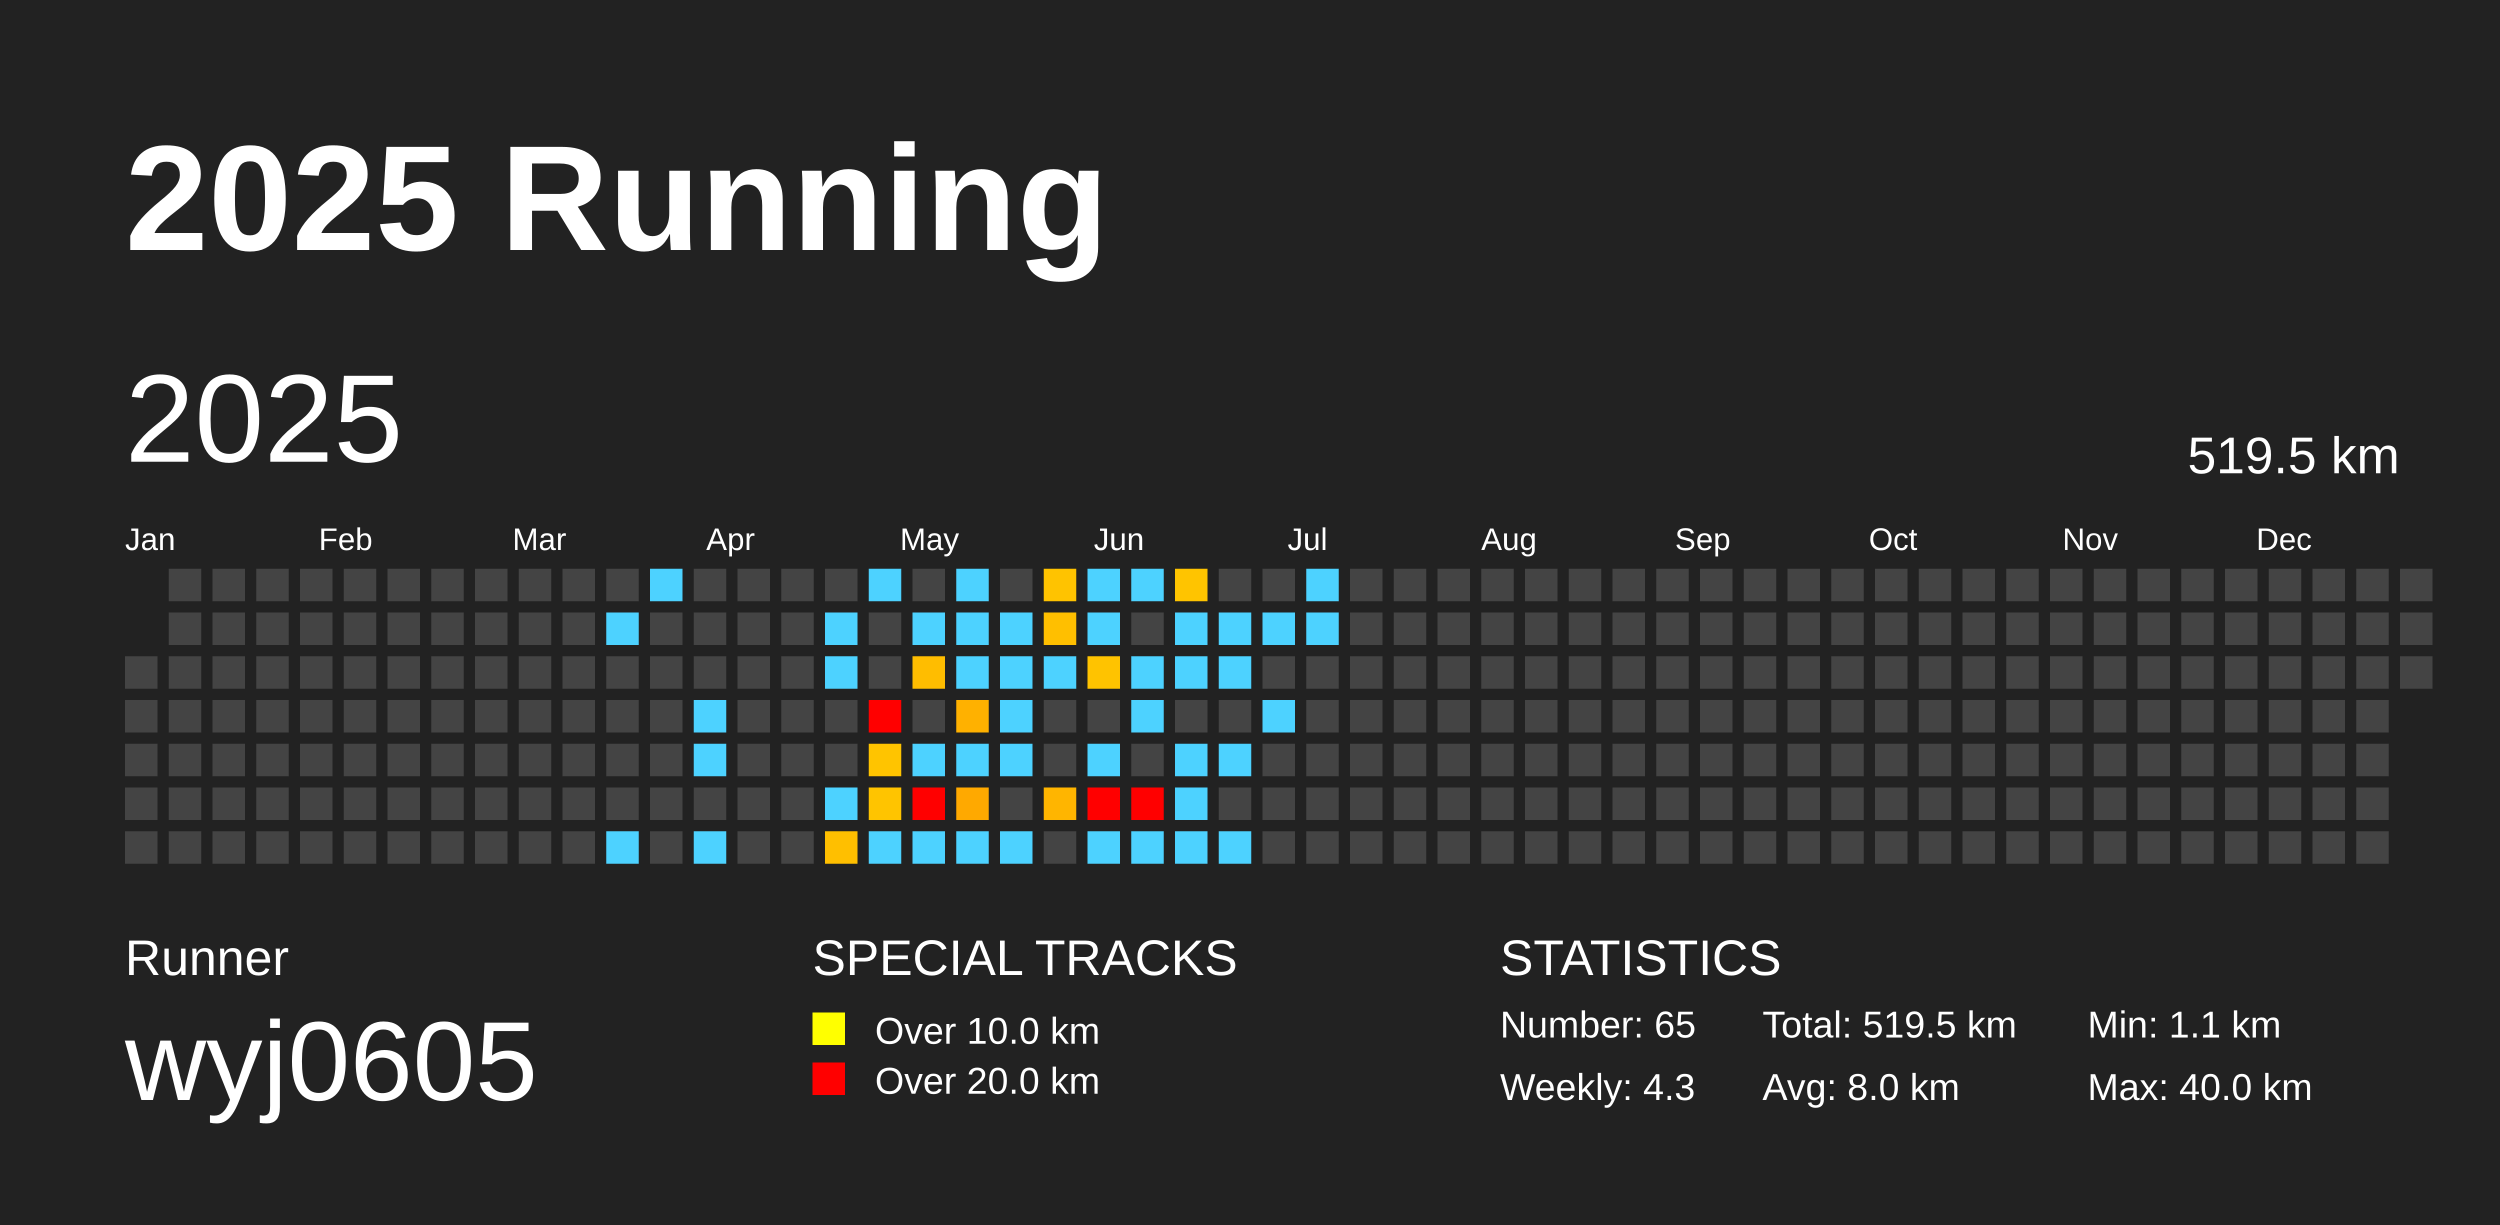
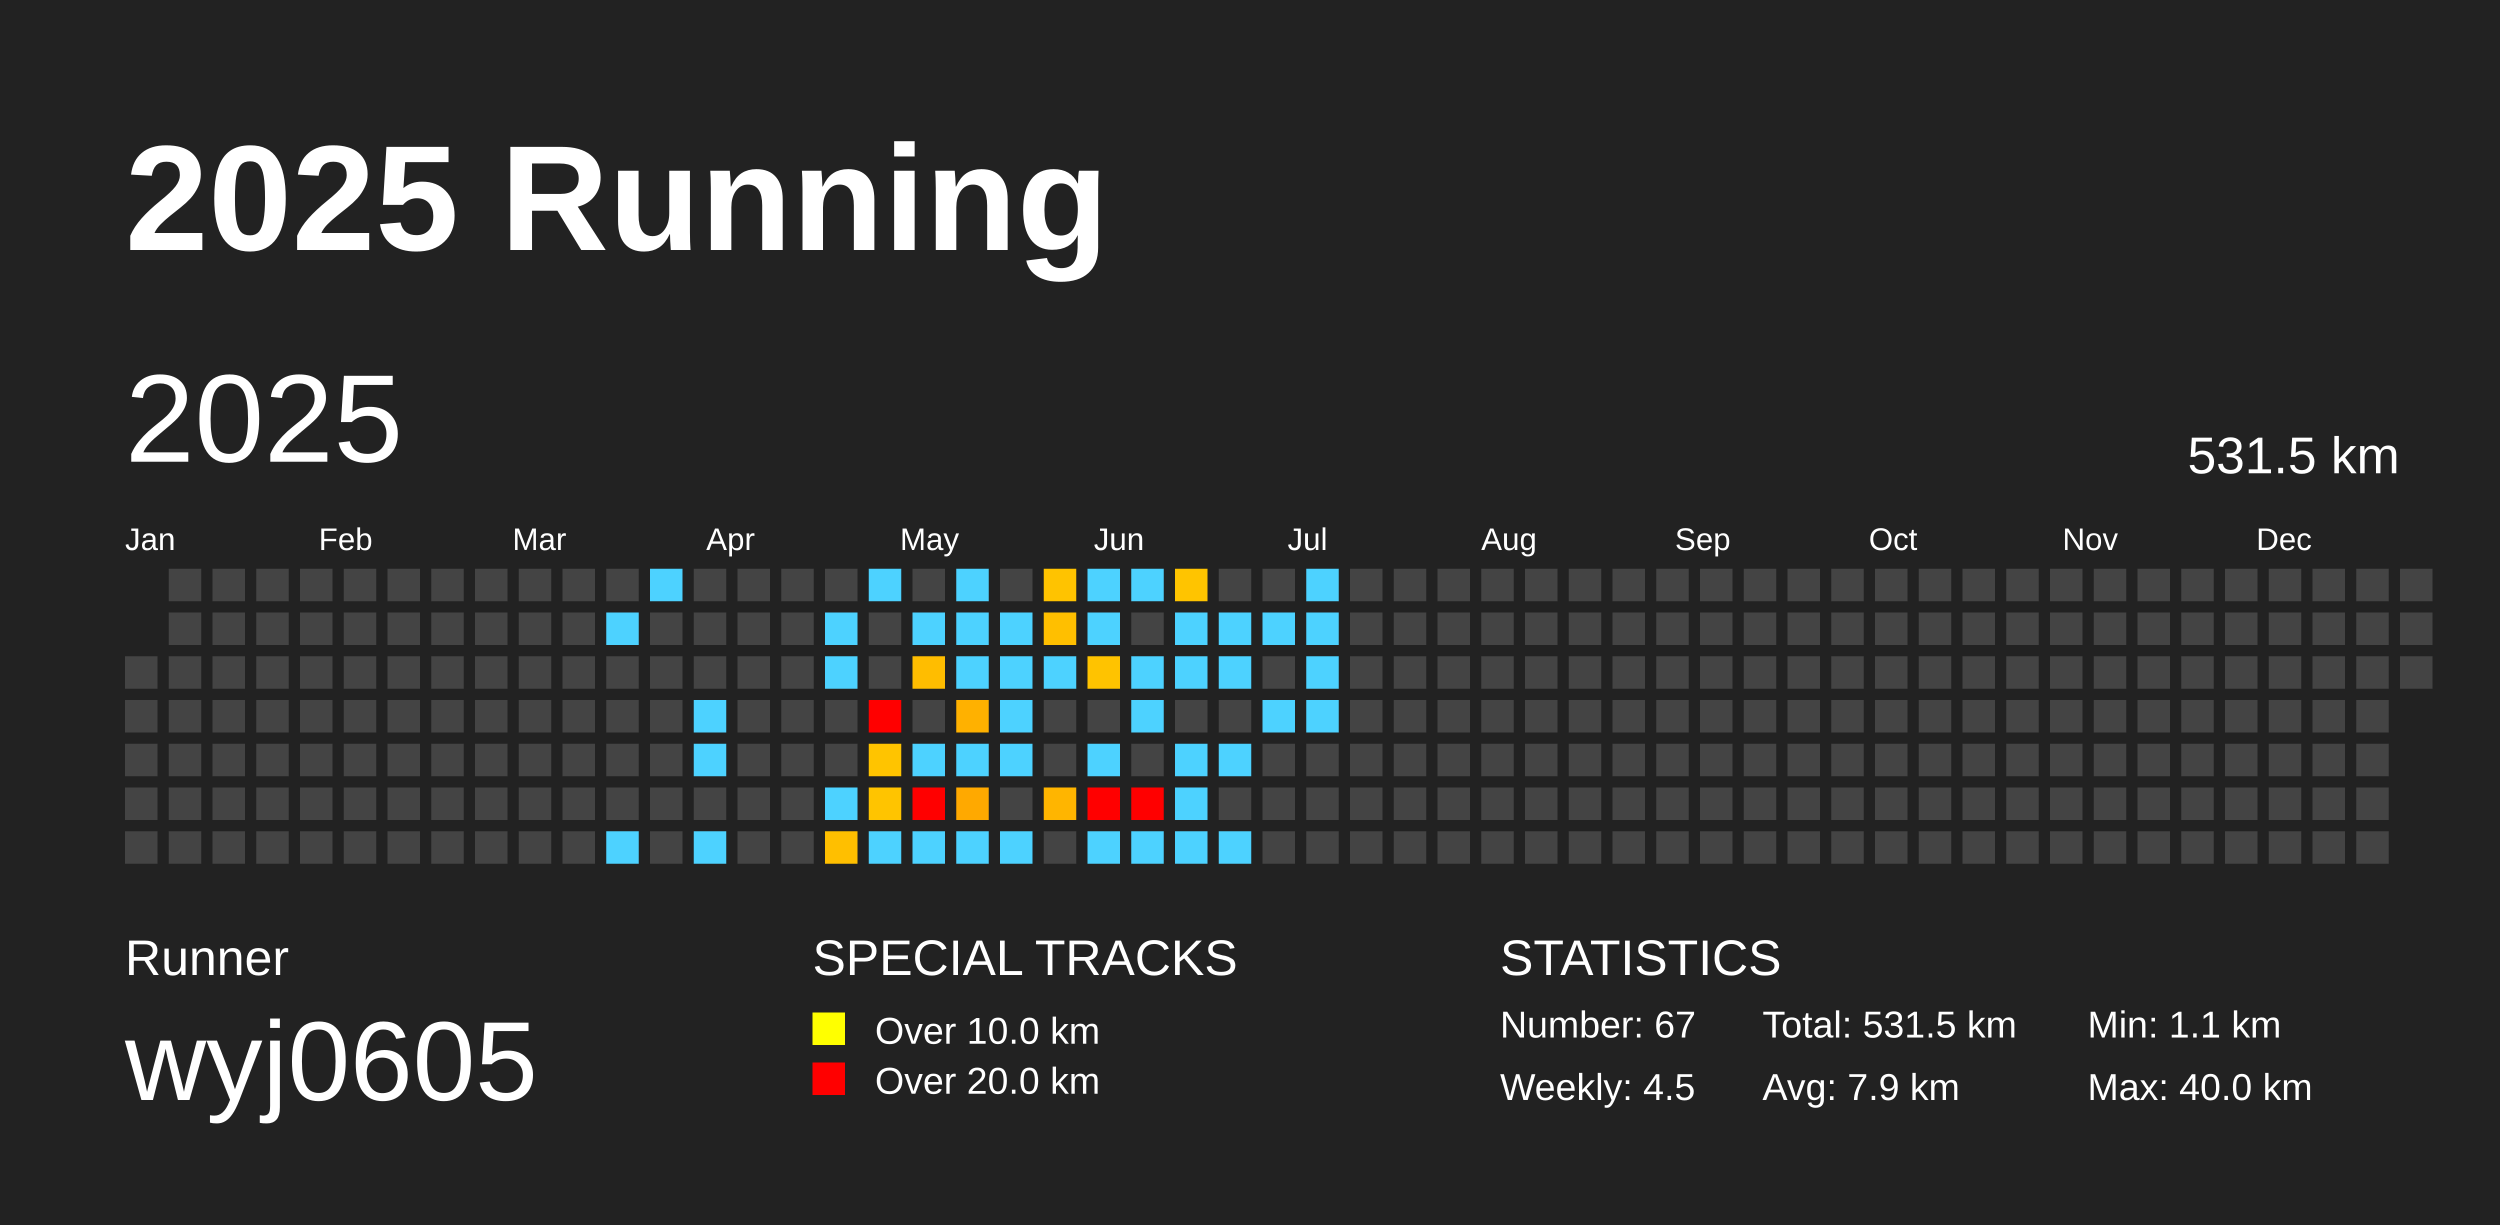
<svg xmlns="http://www.w3.org/2000/svg" baseProfile="full" height="98mm" version="1.1" viewBox="0,0,200,98" width="200mm">
  <defs />
  <rect fill="#222222" height="98" width="200" x="0" y="0" />
  <text fill="#FFFFFF" style="font-size:12px; font-family:Arial; font-weight:bold;" x="10" y="20">2025 Running</text>
  <text fill="#FFFFFF" style="font-size:4px; font-family:Arial" x="10" y="78">Runner</text>
  <text fill="#FFFFFF" style="font-size:9px; font-family:Arial" x="10" y="88">wyj0605</text>
  <text fill="#FFFFFF" style="font-size:4px; font-family:Arial" x="65" y="78">SPECIAL TRACKS</text>
  <rect fill="yellow" height="2.6" width="2.6" x="65" y="81" />
  <text fill="#FFFFFF" style="font-size:3px; font-family:Arial" x="70" y="83.5">Over 10.0 km</text>
  <rect fill="red" height="2.6" width="2.6" x="65" y="85" />
  <text fill="#FFFFFF" style="font-size:3px; font-family:Arial" x="70" y="87.5">Over 20.0 km</text>
  <text fill="#FFFFFF" style="font-size:4px; font-family:Arial" x="120" y="78">STATISTICS</text>
-   <text fill="#FFFFFF" style="font-size:3px; font-family:Arial" x="120" y="83">Number: 65</text>
-   <text fill="#FFFFFF" style="font-size:3px; font-family:Arial" x="120" y="88">Weekly: 4.3</text>
-   <text fill="#FFFFFF" style="font-size:3px; font-family:Arial" x="141" y="83">Total: 519.5 km</text>
-   <text fill="#FFFFFF" style="font-size:3px; font-family:Arial" x="141" y="88">Avg: 8.0 km</text>
+   <text fill="#FFFFFF" style="font-size:3px; font-family:Arial" x="120" y="83">Number: 67</text>
+   <text fill="#FFFFFF" style="font-size:3px; font-family:Arial" x="120" y="88">Weekly: 4.5</text>
+   <text fill="#FFFFFF" style="font-size:3px; font-family:Arial" x="141" y="83">Total: 531.5 km</text>
+   <text fill="#FFFFFF" style="font-size:3px; font-family:Arial" x="141" y="88">Avg: 7.9 km</text>
  <text fill="#FFFFFF" style="font-size:3px; font-family:Arial" x="167" y="83">Min: 1.1 km</text>
  <text fill="#FFFFFF" style="font-size:3px; font-family:Arial" x="167" y="88">Max: 40.0 km</text>
  <text dominant-baseline="hanging" fill="#FFFFFF" style="font-size:10.0px; font-family:Arial;" x="10" y="30">2025</text>
-   <text dominant-baseline="hanging" fill="#FFFFFF" style="font-size:4.125px; font-family:Arial;" x="175" y="35">519.5 km</text>
+   <text dominant-baseline="hanging" fill="#FFFFFF" style="font-size:4.125px; font-family:Arial;" x="175" y="35">531.5 km</text>
  <text fill="#FFFFFF" style="font-size:2.5px; font-family:Arial" x="10.0" y="44">Jan</text>
  <text fill="#FFFFFF" style="font-size:2.5px; font-family:Arial" x="25.5" y="44">Feb</text>
  <text fill="#FFFFFF" style="font-size:2.5px; font-family:Arial" x="41.0" y="44">Mar</text>
  <text fill="#FFFFFF" style="font-size:2.5px; font-family:Arial" x="56.5" y="44">Apr</text>
  <text fill="#FFFFFF" style="font-size:2.5px; font-family:Arial" x="72.0" y="44">May</text>
  <text fill="#FFFFFF" style="font-size:2.5px; font-family:Arial" x="87.5" y="44">Jun</text>
  <text fill="#FFFFFF" style="font-size:2.5px; font-family:Arial" x="103.0" y="44">Jul</text>
  <text fill="#FFFFFF" style="font-size:2.5px; font-family:Arial" x="118.5" y="44">Aug</text>
  <text fill="#FFFFFF" style="font-size:2.5px; font-family:Arial" x="134.0" y="44">Sep</text>
  <text fill="#FFFFFF" style="font-size:2.5px; font-family:Arial" x="149.5" y="44">Oct</text>
  <text fill="#FFFFFF" style="font-size:2.5px; font-family:Arial" x="165.0" y="44">Nov</text>
  <text fill="#FFFFFF" style="font-size:2.5px; font-family:Arial" x="180.5" y="44">Dec</text>
  <rect fill="#444444" height="2.6" width="2.6" x="10.0" y="52.5" />
  <rect fill="#444444" height="2.6" width="2.6" x="10.0" y="56.0" />
  <rect fill="#444444" height="2.6" width="2.6" x="10.0" y="59.5" />
  <rect fill="#444444" height="2.6" width="2.6" x="10.0" y="63.0" />
  <rect fill="#444444" height="2.6" width="2.6" x="10.0" y="66.5" />
  <rect fill="#444444" height="2.6" width="2.6" x="13.5" y="45.5" />
  <rect fill="#444444" height="2.6" width="2.6" x="13.5" y="49.0" />
  <rect fill="#444444" height="2.6" width="2.6" x="13.5" y="52.5" />
  <rect fill="#444444" height="2.6" width="2.6" x="13.5" y="56.0" />
  <rect fill="#444444" height="2.6" width="2.6" x="13.5" y="59.5" />
  <rect fill="#444444" height="2.6" width="2.6" x="13.5" y="63.0" />
  <rect fill="#444444" height="2.6" width="2.6" x="13.5" y="66.5" />
  <rect fill="#444444" height="2.6" width="2.6" x="17.0" y="45.5" />
  <rect fill="#444444" height="2.6" width="2.6" x="17.0" y="49.0" />
  <rect fill="#444444" height="2.6" width="2.6" x="17.0" y="52.5" />
  <rect fill="#444444" height="2.6" width="2.6" x="17.0" y="56.0" />
  <rect fill="#444444" height="2.6" width="2.6" x="17.0" y="59.5" />
  <rect fill="#444444" height="2.6" width="2.6" x="17.0" y="63.0" />
  <rect fill="#444444" height="2.6" width="2.6" x="17.0" y="66.5" />
  <rect fill="#444444" height="2.6" width="2.6" x="20.5" y="45.5" />
  <rect fill="#444444" height="2.6" width="2.6" x="20.5" y="49.0" />
  <rect fill="#444444" height="2.6" width="2.6" x="20.5" y="52.5" />
  <rect fill="#444444" height="2.6" width="2.6" x="20.5" y="56.0" />
  <rect fill="#444444" height="2.6" width="2.6" x="20.5" y="59.5" />
  <rect fill="#444444" height="2.6" width="2.6" x="20.5" y="63.0" />
  <rect fill="#444444" height="2.6" width="2.6" x="20.5" y="66.5" />
  <rect fill="#444444" height="2.6" width="2.6" x="24.0" y="45.5" />
  <rect fill="#444444" height="2.6" width="2.6" x="24.0" y="49.0" />
  <rect fill="#444444" height="2.6" width="2.6" x="24.0" y="52.5" />
  <rect fill="#444444" height="2.6" width="2.6" x="24.0" y="56.0" />
  <rect fill="#444444" height="2.6" width="2.6" x="24.0" y="59.5" />
  <rect fill="#444444" height="2.6" width="2.6" x="24.0" y="63.0" />
  <rect fill="#444444" height="2.6" width="2.6" x="24.0" y="66.5" />
  <rect fill="#444444" height="2.6" width="2.6" x="27.5" y="45.5" />
  <rect fill="#444444" height="2.6" width="2.6" x="27.5" y="49.0" />
  <rect fill="#444444" height="2.6" width="2.6" x="27.5" y="52.5" />
  <rect fill="#444444" height="2.6" width="2.6" x="27.5" y="56.0" />
  <rect fill="#444444" height="2.6" width="2.6" x="27.5" y="59.5" />
  <rect fill="#444444" height="2.6" width="2.6" x="27.5" y="63.0" />
  <rect fill="#444444" height="2.6" width="2.6" x="27.5" y="66.5" />
  <rect fill="#444444" height="2.6" width="2.6" x="31.0" y="45.5" />
  <rect fill="#444444" height="2.6" width="2.6" x="31.0" y="49.0" />
  <rect fill="#444444" height="2.6" width="2.6" x="31.0" y="52.5" />
  <rect fill="#444444" height="2.6" width="2.6" x="31.0" y="56.0" />
  <rect fill="#444444" height="2.6" width="2.6" x="31.0" y="59.5" />
  <rect fill="#444444" height="2.6" width="2.6" x="31.0" y="63.0" />
  <rect fill="#444444" height="2.6" width="2.6" x="31.0" y="66.5" />
  <rect fill="#444444" height="2.6" width="2.6" x="34.5" y="45.5" />
  <rect fill="#444444" height="2.6" width="2.6" x="34.5" y="49.0" />
  <rect fill="#444444" height="2.6" width="2.6" x="34.5" y="52.5" />
  <rect fill="#444444" height="2.6" width="2.6" x="34.5" y="56.0" />
  <rect fill="#444444" height="2.6" width="2.6" x="34.5" y="59.5" />
  <rect fill="#444444" height="2.6" width="2.6" x="34.5" y="63.0" />
  <rect fill="#444444" height="2.6" width="2.6" x="34.5" y="66.5" />
  <rect fill="#444444" height="2.6" width="2.6" x="38.0" y="45.5" />
  <rect fill="#444444" height="2.6" width="2.6" x="38.0" y="49.0" />
  <rect fill="#444444" height="2.6" width="2.6" x="38.0" y="52.5" />
  <rect fill="#444444" height="2.6" width="2.6" x="38.0" y="56.0" />
  <rect fill="#444444" height="2.6" width="2.6" x="38.0" y="59.5" />
  <rect fill="#444444" height="2.6" width="2.6" x="38.0" y="63.0" />
  <rect fill="#444444" height="2.6" width="2.6" x="38.0" y="66.5" />
  <rect fill="#444444" height="2.6" width="2.6" x="41.5" y="45.5" />
  <rect fill="#444444" height="2.6" width="2.6" x="41.5" y="49.0" />
  <rect fill="#444444" height="2.6" width="2.6" x="41.5" y="52.5" />
  <rect fill="#444444" height="2.6" width="2.6" x="41.5" y="56.0" />
  <rect fill="#444444" height="2.6" width="2.6" x="41.5" y="59.5" />
  <rect fill="#444444" height="2.6" width="2.6" x="41.5" y="63.0" />
  <rect fill="#444444" height="2.6" width="2.6" x="41.5" y="66.5" />
  <rect fill="#444444" height="2.6" width="2.6" x="45.0" y="45.5" />
  <rect fill="#444444" height="2.6" width="2.6" x="45.0" y="49.0" />
  <rect fill="#444444" height="2.6" width="2.6" x="45.0" y="52.5" />
  <rect fill="#444444" height="2.6" width="2.6" x="45.0" y="56.0" />
  <rect fill="#444444" height="2.6" width="2.6" x="45.0" y="59.5" />
  <rect fill="#444444" height="2.6" width="2.6" x="45.0" y="63.0" />
  <rect fill="#444444" height="2.6" width="2.6" x="45.0" y="66.5" />
  <rect fill="#444444" height="2.6" width="2.6" x="48.5" y="45.5" />
  <rect fill="#4dd2ff" height="2.6" width="2.6" x="48.5" y="49.0" />
  <rect fill="#444444" height="2.6" width="2.6" x="48.5" y="52.5" />
  <rect fill="#444444" height="2.6" width="2.6" x="48.5" y="56.0" />
  <rect fill="#444444" height="2.6" width="2.6" x="48.5" y="59.5" />
  <rect fill="#444444" height="2.6" width="2.6" x="48.5" y="63.0" />
  <rect fill="#4dd2ff" height="2.6" width="2.6" x="48.5" y="66.5" />
  <rect fill="#4dd2ff" height="2.6" width="2.6" x="52.0" y="45.5" />
  <rect fill="#444444" height="2.6" width="2.6" x="52.0" y="49.0" />
  <rect fill="#444444" height="2.6" width="2.6" x="52.0" y="52.5" />
  <rect fill="#444444" height="2.6" width="2.6" x="52.0" y="56.0" />
  <rect fill="#444444" height="2.6" width="2.6" x="52.0" y="59.5" />
  <rect fill="#444444" height="2.6" width="2.6" x="52.0" y="63.0" />
  <rect fill="#444444" height="2.6" width="2.6" x="52.0" y="66.5" />
  <rect fill="#444444" height="2.6" width="2.6" x="55.5" y="45.5" />
  <rect fill="#444444" height="2.6" width="2.6" x="55.5" y="49.0" />
  <rect fill="#444444" height="2.6" width="2.6" x="55.5" y="52.5" />
  <rect fill="#4dd2ff" height="2.6" width="2.6" x="55.5" y="56.0" />
  <rect fill="#4dd2ff" height="2.6" width="2.6" x="55.5" y="59.5" />
  <rect fill="#444444" height="2.6" width="2.6" x="55.5" y="63.0" />
  <rect fill="#4dd2ff" height="2.6" width="2.6" x="55.5" y="66.5" />
  <rect fill="#444444" height="2.6" width="2.6" x="59.0" y="45.5" />
  <rect fill="#444444" height="2.6" width="2.6" x="59.0" y="49.0" />
  <rect fill="#444444" height="2.6" width="2.6" x="59.0" y="52.5" />
  <rect fill="#444444" height="2.6" width="2.6" x="59.0" y="56.0" />
  <rect fill="#444444" height="2.6" width="2.6" x="59.0" y="59.5" />
  <rect fill="#444444" height="2.6" width="2.6" x="59.0" y="63.0" />
  <rect fill="#444444" height="2.6" width="2.6" x="59.0" y="66.5" />
  <rect fill="#444444" height="2.6" width="2.6" x="62.5" y="45.5" />
  <rect fill="#444444" height="2.6" width="2.6" x="62.5" y="49.0" />
  <rect fill="#444444" height="2.6" width="2.6" x="62.5" y="52.5" />
  <rect fill="#444444" height="2.6" width="2.6" x="62.5" y="56.0" />
  <rect fill="#444444" height="2.6" width="2.6" x="62.5" y="59.5" />
  <rect fill="#444444" height="2.6" width="2.6" x="62.5" y="63.0" />
  <rect fill="#444444" height="2.6" width="2.6" x="62.5" y="66.5" />
  <rect fill="#444444" height="2.6" width="2.6" x="66.0" y="45.5" />
  <rect fill="#4dd2ff" height="2.6" width="2.6" x="66.0" y="49.0" />
  <rect fill="#4dd2ff" height="2.6" width="2.6" x="66.0" y="52.5" />
  <rect fill="#444444" height="2.6" width="2.6" x="66.0" y="56.0" />
  <rect fill="#444444" height="2.6" width="2.6" x="66.0" y="59.5" />
  <rect fill="#4dd2ff" height="2.6" width="2.6" x="66.0" y="63.0" />
  <rect fill="#ffbf00" height="2.6" width="2.6" x="66.0" y="66.5" />
  <rect fill="#4dd2ff" height="2.6" width="2.6" x="69.5" y="45.5" />
  <rect fill="#444444" height="2.6" width="2.6" x="69.5" y="49.0" />
  <rect fill="#444444" height="2.6" width="2.6" x="69.5" y="52.5" />
  <rect fill="red" height="2.6" width="2.6" x="69.5" y="56.0" />
  <rect fill="#ffc400" height="2.6" width="2.6" x="69.5" y="59.5" />
  <rect fill="#ffc400" height="2.6" width="2.6" x="69.5" y="63.0" />
  <rect fill="#4dd2ff" height="2.6" width="2.6" x="69.5" y="66.5" />
  <rect fill="#444444" height="2.6" width="2.6" x="73.0" y="45.5" />
  <rect fill="#4dd2ff" height="2.6" width="2.6" x="73.0" y="49.0" />
  <rect fill="#ffbd00" height="2.6" width="2.6" x="73.0" y="52.5" />
  <rect fill="#444444" height="2.6" width="2.6" x="73.0" y="56.0" />
  <rect fill="#4dd2ff" height="2.6" width="2.6" x="73.0" y="59.5" />
  <rect fill="red" height="2.6" width="2.6" x="73.0" y="63.0" />
  <rect fill="#4dd2ff" height="2.6" width="2.6" x="73.0" y="66.5" />
  <rect fill="#4dd2ff" height="2.6" width="2.6" x="76.5" y="45.5" />
  <rect fill="#4dd2ff" height="2.6" width="2.6" x="76.5" y="49.0" />
  <rect fill="#4dd2ff" height="2.6" width="2.6" x="76.5" y="52.5" />
  <rect fill="#ffb100" height="2.6" width="2.6" x="76.5" y="56.0" />
  <rect fill="#4dd2ff" height="2.6" width="2.6" x="76.5" y="59.5" />
  <rect fill="#ffa900" height="2.6" width="2.6" x="76.5" y="63.0" />
  <rect fill="#4dd2ff" height="2.6" width="2.6" x="76.5" y="66.5" />
  <rect fill="#444444" height="2.6" width="2.6" x="80.0" y="45.5" />
  <rect fill="#4dd2ff" height="2.6" width="2.6" x="80.0" y="49.0" />
  <rect fill="#4dd2ff" height="2.6" width="2.6" x="80.0" y="52.5" />
  <rect fill="#4dd2ff" height="2.6" width="2.6" x="80.0" y="56.0" />
  <rect fill="#4dd2ff" height="2.6" width="2.6" x="80.0" y="59.5" />
  <rect fill="#444444" height="2.6" width="2.6" x="80.0" y="63.0" />
  <rect fill="#4dd2ff" height="2.6" width="2.6" x="80.0" y="66.5" />
  <rect fill="#ffc300" height="2.6" width="2.6" x="83.5" y="45.5" />
  <rect fill="#ffbf00" height="2.6" width="2.6" x="83.5" y="49.0" />
  <rect fill="#4dd2ff" height="2.6" width="2.6" x="83.5" y="52.5" />
  <rect fill="#444444" height="2.6" width="2.6" x="83.5" y="56.0" />
  <rect fill="#444444" height="2.6" width="2.6" x="83.5" y="59.5" />
  <rect fill="#ffb500" height="2.6" width="2.6" x="83.5" y="63.0" />
  <rect fill="#444444" height="2.6" width="2.6" x="83.5" y="66.5" />
  <rect fill="#4dd2ff" height="2.6" width="2.6" x="87.0" y="45.5" />
  <rect fill="#4dd2ff" height="2.6" width="2.6" x="87.0" y="49.0" />
  <rect fill="#ffc300" height="2.6" width="2.6" x="87.0" y="52.5" />
  <rect fill="#444444" height="2.6" width="2.6" x="87.0" y="56.0" />
  <rect fill="#4dd2ff" height="2.6" width="2.6" x="87.0" y="59.5" />
  <rect fill="red" height="2.6" width="2.6" x="87.0" y="63.0" />
  <rect fill="#4dd2ff" height="2.6" width="2.6" x="87.0" y="66.5" />
  <rect fill="#4dd2ff" height="2.6" width="2.6" x="90.5" y="45.5" />
  <rect fill="#444444" height="2.6" width="2.6" x="90.5" y="49.0" />
  <rect fill="#4dd2ff" height="2.6" width="2.6" x="90.5" y="52.5" />
  <rect fill="#4dd2ff" height="2.6" width="2.6" x="90.5" y="56.0" />
  <rect fill="#444444" height="2.6" width="2.6" x="90.5" y="59.5" />
  <rect fill="red" height="2.6" width="2.6" x="90.5" y="63.0" />
  <rect fill="#4dd2ff" height="2.6" width="2.6" x="90.5" y="66.5" />
  <rect fill="#ffc400" height="2.6" width="2.6" x="94.0" y="45.5" />
  <rect fill="#4dd2ff" height="2.6" width="2.6" x="94.0" y="49.0" />
  <rect fill="#4dd2ff" height="2.6" width="2.6" x="94.0" y="52.5" />
  <rect fill="#444444" height="2.6" width="2.6" x="94.0" y="56.0" />
  <rect fill="#4dd2ff" height="2.6" width="2.6" x="94.0" y="59.5" />
  <rect fill="#4dd2ff" height="2.6" width="2.6" x="94.0" y="63.0" />
  <rect fill="#4dd2ff" height="2.6" width="2.6" x="94.0" y="66.5" />
  <rect fill="#444444" height="2.6" width="2.6" x="97.5" y="45.5" />
  <rect fill="#4dd2ff" height="2.6" width="2.6" x="97.5" y="49.0" />
  <rect fill="#4dd2ff" height="2.6" width="2.6" x="97.5" y="52.5" />
  <rect fill="#444444" height="2.6" width="2.6" x="97.5" y="56.0" />
  <rect fill="#4dd2ff" height="2.6" width="2.6" x="97.5" y="59.5" />
  <rect fill="#444444" height="2.6" width="2.6" x="97.5" y="63.0" />
  <rect fill="#4dd2ff" height="2.6" width="2.6" x="97.5" y="66.5" />
  <rect fill="#444444" height="2.6" width="2.6" x="101.0" y="45.5" />
  <rect fill="#4dd2ff" height="2.6" width="2.6" x="101.0" y="49.0" />
  <rect fill="#444444" height="2.6" width="2.6" x="101.0" y="52.5" />
  <rect fill="#4dd2ff" height="2.6" width="2.6" x="101.0" y="56.0" />
  <rect fill="#444444" height="2.6" width="2.6" x="101.0" y="59.5" />
  <rect fill="#444444" height="2.6" width="2.6" x="101.0" y="63.0" />
  <rect fill="#444444" height="2.6" width="2.6" x="101.0" y="66.5" />
  <rect fill="#4dd2ff" height="2.6" width="2.6" x="104.5" y="45.5" />
  <rect fill="#4dd2ff" height="2.6" width="2.6" x="104.5" y="49.0" />
-   <rect fill="#444444" height="2.6" width="2.6" x="104.5" y="52.5" />
-   <rect fill="#444444" height="2.6" width="2.6" x="104.5" y="56.0" />
+   <rect fill="#4dd2ff" height="2.6" width="2.6" x="104.5" y="52.5" />
+   <rect fill="#4dd2ff" height="2.6" width="2.6" x="104.5" y="56.0" />
  <rect fill="#444444" height="2.6" width="2.6" x="104.5" y="59.5" />
  <rect fill="#444444" height="2.6" width="2.6" x="104.5" y="63.0" />
  <rect fill="#444444" height="2.6" width="2.6" x="104.5" y="66.5" />
  <rect fill="#444444" height="2.6" width="2.6" x="108.0" y="45.5" />
  <rect fill="#444444" height="2.6" width="2.6" x="108.0" y="49.0" />
  <rect fill="#444444" height="2.6" width="2.6" x="108.0" y="52.5" />
  <rect fill="#444444" height="2.6" width="2.6" x="108.0" y="56.0" />
  <rect fill="#444444" height="2.6" width="2.6" x="108.0" y="59.5" />
  <rect fill="#444444" height="2.6" width="2.6" x="108.0" y="63.0" />
  <rect fill="#444444" height="2.6" width="2.6" x="108.0" y="66.5" />
  <rect fill="#444444" height="2.6" width="2.6" x="111.5" y="45.5" />
  <rect fill="#444444" height="2.6" width="2.6" x="111.5" y="49.0" />
  <rect fill="#444444" height="2.6" width="2.6" x="111.5" y="52.5" />
  <rect fill="#444444" height="2.6" width="2.6" x="111.5" y="56.0" />
  <rect fill="#444444" height="2.6" width="2.6" x="111.5" y="59.5" />
  <rect fill="#444444" height="2.6" width="2.6" x="111.5" y="63.0" />
  <rect fill="#444444" height="2.6" width="2.6" x="111.5" y="66.5" />
  <rect fill="#444444" height="2.6" width="2.6" x="115.0" y="45.5" />
  <rect fill="#444444" height="2.6" width="2.6" x="115.0" y="49.0" />
  <rect fill="#444444" height="2.6" width="2.6" x="115.0" y="52.5" />
  <rect fill="#444444" height="2.6" width="2.6" x="115.0" y="56.0" />
  <rect fill="#444444" height="2.6" width="2.6" x="115.0" y="59.5" />
  <rect fill="#444444" height="2.6" width="2.6" x="115.0" y="63.0" />
  <rect fill="#444444" height="2.6" width="2.6" x="115.0" y="66.5" />
  <rect fill="#444444" height="2.6" width="2.6" x="118.5" y="45.5" />
  <rect fill="#444444" height="2.6" width="2.6" x="118.5" y="49.0" />
  <rect fill="#444444" height="2.6" width="2.6" x="118.5" y="52.5" />
  <rect fill="#444444" height="2.6" width="2.6" x="118.5" y="56.0" />
  <rect fill="#444444" height="2.6" width="2.6" x="118.5" y="59.5" />
  <rect fill="#444444" height="2.6" width="2.6" x="118.5" y="63.0" />
  <rect fill="#444444" height="2.6" width="2.6" x="118.5" y="66.5" />
  <rect fill="#444444" height="2.6" width="2.6" x="122.0" y="45.5" />
  <rect fill="#444444" height="2.6" width="2.6" x="122.0" y="49.0" />
  <rect fill="#444444" height="2.6" width="2.6" x="122.0" y="52.5" />
  <rect fill="#444444" height="2.6" width="2.6" x="122.0" y="56.0" />
  <rect fill="#444444" height="2.6" width="2.6" x="122.0" y="59.5" />
  <rect fill="#444444" height="2.6" width="2.6" x="122.0" y="63.0" />
  <rect fill="#444444" height="2.6" width="2.6" x="122.0" y="66.5" />
  <rect fill="#444444" height="2.6" width="2.6" x="125.5" y="45.5" />
  <rect fill="#444444" height="2.6" width="2.6" x="125.5" y="49.0" />
  <rect fill="#444444" height="2.6" width="2.6" x="125.5" y="52.5" />
  <rect fill="#444444" height="2.6" width="2.6" x="125.5" y="56.0" />
  <rect fill="#444444" height="2.6" width="2.6" x="125.5" y="59.5" />
  <rect fill="#444444" height="2.6" width="2.6" x="125.5" y="63.0" />
  <rect fill="#444444" height="2.6" width="2.6" x="125.5" y="66.5" />
  <rect fill="#444444" height="2.6" width="2.6" x="129.0" y="45.5" />
  <rect fill="#444444" height="2.6" width="2.6" x="129.0" y="49.0" />
  <rect fill="#444444" height="2.6" width="2.6" x="129.0" y="52.5" />
  <rect fill="#444444" height="2.6" width="2.6" x="129.0" y="56.0" />
  <rect fill="#444444" height="2.6" width="2.6" x="129.0" y="59.5" />
  <rect fill="#444444" height="2.6" width="2.6" x="129.0" y="63.0" />
  <rect fill="#444444" height="2.6" width="2.6" x="129.0" y="66.5" />
  <rect fill="#444444" height="2.6" width="2.6" x="132.5" y="45.5" />
  <rect fill="#444444" height="2.6" width="2.6" x="132.5" y="49.0" />
  <rect fill="#444444" height="2.6" width="2.6" x="132.5" y="52.5" />
  <rect fill="#444444" height="2.6" width="2.6" x="132.5" y="56.0" />
  <rect fill="#444444" height="2.6" width="2.6" x="132.5" y="59.5" />
  <rect fill="#444444" height="2.6" width="2.6" x="132.5" y="63.0" />
  <rect fill="#444444" height="2.6" width="2.6" x="132.5" y="66.5" />
  <rect fill="#444444" height="2.6" width="2.6" x="136.0" y="45.5" />
  <rect fill="#444444" height="2.6" width="2.6" x="136.0" y="49.0" />
  <rect fill="#444444" height="2.6" width="2.6" x="136.0" y="52.5" />
  <rect fill="#444444" height="2.6" width="2.6" x="136.0" y="56.0" />
  <rect fill="#444444" height="2.6" width="2.6" x="136.0" y="59.5" />
  <rect fill="#444444" height="2.6" width="2.6" x="136.0" y="63.0" />
  <rect fill="#444444" height="2.6" width="2.6" x="136.0" y="66.5" />
  <rect fill="#444444" height="2.6" width="2.6" x="139.5" y="45.5" />
  <rect fill="#444444" height="2.6" width="2.6" x="139.5" y="49.0" />
  <rect fill="#444444" height="2.6" width="2.6" x="139.5" y="52.5" />
  <rect fill="#444444" height="2.6" width="2.6" x="139.5" y="56.0" />
  <rect fill="#444444" height="2.6" width="2.6" x="139.5" y="59.5" />
  <rect fill="#444444" height="2.6" width="2.6" x="139.5" y="63.0" />
  <rect fill="#444444" height="2.6" width="2.6" x="139.5" y="66.5" />
  <rect fill="#444444" height="2.6" width="2.6" x="143.0" y="45.5" />
  <rect fill="#444444" height="2.6" width="2.6" x="143.0" y="49.0" />
  <rect fill="#444444" height="2.6" width="2.6" x="143.0" y="52.5" />
  <rect fill="#444444" height="2.6" width="2.6" x="143.0" y="56.0" />
  <rect fill="#444444" height="2.6" width="2.6" x="143.0" y="59.5" />
  <rect fill="#444444" height="2.6" width="2.6" x="143.0" y="63.0" />
  <rect fill="#444444" height="2.6" width="2.6" x="143.0" y="66.5" />
  <rect fill="#444444" height="2.6" width="2.6" x="146.5" y="45.5" />
  <rect fill="#444444" height="2.6" width="2.6" x="146.5" y="49.0" />
  <rect fill="#444444" height="2.6" width="2.6" x="146.5" y="52.5" />
  <rect fill="#444444" height="2.6" width="2.6" x="146.5" y="56.0" />
  <rect fill="#444444" height="2.6" width="2.6" x="146.5" y="59.5" />
  <rect fill="#444444" height="2.6" width="2.6" x="146.5" y="63.0" />
  <rect fill="#444444" height="2.6" width="2.6" x="146.5" y="66.5" />
  <rect fill="#444444" height="2.6" width="2.6" x="150.0" y="45.5" />
  <rect fill="#444444" height="2.6" width="2.6" x="150.0" y="49.0" />
  <rect fill="#444444" height="2.6" width="2.6" x="150.0" y="52.5" />
  <rect fill="#444444" height="2.6" width="2.6" x="150.0" y="56.0" />
  <rect fill="#444444" height="2.6" width="2.6" x="150.0" y="59.5" />
  <rect fill="#444444" height="2.6" width="2.6" x="150.0" y="63.0" />
  <rect fill="#444444" height="2.6" width="2.6" x="150.0" y="66.5" />
  <rect fill="#444444" height="2.6" width="2.6" x="153.5" y="45.5" />
  <rect fill="#444444" height="2.6" width="2.6" x="153.5" y="49.0" />
  <rect fill="#444444" height="2.6" width="2.6" x="153.5" y="52.5" />
  <rect fill="#444444" height="2.6" width="2.6" x="153.5" y="56.0" />
  <rect fill="#444444" height="2.6" width="2.6" x="153.5" y="59.5" />
  <rect fill="#444444" height="2.6" width="2.6" x="153.5" y="63.0" />
  <rect fill="#444444" height="2.6" width="2.6" x="153.5" y="66.5" />
  <rect fill="#444444" height="2.6" width="2.6" x="157.0" y="45.5" />
  <rect fill="#444444" height="2.6" width="2.6" x="157.0" y="49.0" />
  <rect fill="#444444" height="2.6" width="2.6" x="157.0" y="52.5" />
  <rect fill="#444444" height="2.6" width="2.6" x="157.0" y="56.0" />
  <rect fill="#444444" height="2.6" width="2.6" x="157.0" y="59.5" />
  <rect fill="#444444" height="2.6" width="2.6" x="157.0" y="63.0" />
  <rect fill="#444444" height="2.6" width="2.6" x="157.0" y="66.5" />
  <rect fill="#444444" height="2.6" width="2.6" x="160.5" y="45.5" />
  <rect fill="#444444" height="2.6" width="2.6" x="160.5" y="49.0" />
  <rect fill="#444444" height="2.6" width="2.6" x="160.5" y="52.5" />
  <rect fill="#444444" height="2.6" width="2.6" x="160.5" y="56.0" />
  <rect fill="#444444" height="2.6" width="2.6" x="160.5" y="59.5" />
  <rect fill="#444444" height="2.6" width="2.6" x="160.5" y="63.0" />
  <rect fill="#444444" height="2.6" width="2.6" x="160.5" y="66.5" />
  <rect fill="#444444" height="2.6" width="2.6" x="164.0" y="45.5" />
  <rect fill="#444444" height="2.6" width="2.6" x="164.0" y="49.0" />
  <rect fill="#444444" height="2.6" width="2.6" x="164.0" y="52.5" />
  <rect fill="#444444" height="2.6" width="2.6" x="164.0" y="56.0" />
  <rect fill="#444444" height="2.6" width="2.6" x="164.0" y="59.5" />
  <rect fill="#444444" height="2.6" width="2.6" x="164.0" y="63.0" />
  <rect fill="#444444" height="2.6" width="2.6" x="164.0" y="66.5" />
  <rect fill="#444444" height="2.6" width="2.6" x="167.5" y="45.5" />
  <rect fill="#444444" height="2.6" width="2.6" x="167.5" y="49.0" />
  <rect fill="#444444" height="2.6" width="2.6" x="167.5" y="52.5" />
  <rect fill="#444444" height="2.6" width="2.6" x="167.5" y="56.0" />
  <rect fill="#444444" height="2.6" width="2.6" x="167.5" y="59.5" />
  <rect fill="#444444" height="2.6" width="2.6" x="167.5" y="63.0" />
  <rect fill="#444444" height="2.6" width="2.6" x="167.5" y="66.5" />
  <rect fill="#444444" height="2.6" width="2.6" x="171.0" y="45.5" />
  <rect fill="#444444" height="2.6" width="2.6" x="171.0" y="49.0" />
  <rect fill="#444444" height="2.6" width="2.6" x="171.0" y="52.5" />
  <rect fill="#444444" height="2.6" width="2.6" x="171.0" y="56.0" />
  <rect fill="#444444" height="2.6" width="2.6" x="171.0" y="59.5" />
  <rect fill="#444444" height="2.6" width="2.6" x="171.0" y="63.0" />
  <rect fill="#444444" height="2.6" width="2.6" x="171.0" y="66.5" />
  <rect fill="#444444" height="2.6" width="2.6" x="174.5" y="45.5" />
  <rect fill="#444444" height="2.6" width="2.6" x="174.5" y="49.0" />
  <rect fill="#444444" height="2.6" width="2.6" x="174.5" y="52.5" />
  <rect fill="#444444" height="2.6" width="2.6" x="174.5" y="56.0" />
  <rect fill="#444444" height="2.6" width="2.6" x="174.5" y="59.5" />
  <rect fill="#444444" height="2.6" width="2.6" x="174.5" y="63.0" />
  <rect fill="#444444" height="2.6" width="2.6" x="174.5" y="66.5" />
  <rect fill="#444444" height="2.6" width="2.6" x="178.0" y="45.5" />
  <rect fill="#444444" height="2.6" width="2.6" x="178.0" y="49.0" />
  <rect fill="#444444" height="2.6" width="2.6" x="178.0" y="52.5" />
  <rect fill="#444444" height="2.6" width="2.6" x="178.0" y="56.0" />
  <rect fill="#444444" height="2.6" width="2.6" x="178.0" y="59.5" />
  <rect fill="#444444" height="2.6" width="2.6" x="178.0" y="63.0" />
  <rect fill="#444444" height="2.6" width="2.6" x="178.0" y="66.5" />
  <rect fill="#444444" height="2.6" width="2.6" x="181.5" y="45.5" />
  <rect fill="#444444" height="2.6" width="2.6" x="181.5" y="49.0" />
  <rect fill="#444444" height="2.6" width="2.6" x="181.5" y="52.5" />
  <rect fill="#444444" height="2.6" width="2.6" x="181.5" y="56.0" />
  <rect fill="#444444" height="2.6" width="2.6" x="181.5" y="59.5" />
  <rect fill="#444444" height="2.6" width="2.6" x="181.5" y="63.0" />
  <rect fill="#444444" height="2.6" width="2.6" x="181.5" y="66.5" />
  <rect fill="#444444" height="2.6" width="2.6" x="185.0" y="45.5" />
  <rect fill="#444444" height="2.6" width="2.6" x="185.0" y="49.0" />
  <rect fill="#444444" height="2.6" width="2.6" x="185.0" y="52.5" />
  <rect fill="#444444" height="2.6" width="2.6" x="185.0" y="56.0" />
  <rect fill="#444444" height="2.6" width="2.6" x="185.0" y="59.5" />
  <rect fill="#444444" height="2.6" width="2.6" x="185.0" y="63.0" />
  <rect fill="#444444" height="2.6" width="2.6" x="185.0" y="66.5" />
  <rect fill="#444444" height="2.6" width="2.6" x="188.5" y="45.5" />
  <rect fill="#444444" height="2.6" width="2.6" x="188.5" y="49.0" />
  <rect fill="#444444" height="2.6" width="2.6" x="188.5" y="52.5" />
  <rect fill="#444444" height="2.6" width="2.6" x="188.5" y="56.0" />
  <rect fill="#444444" height="2.6" width="2.6" x="188.5" y="59.5" />
  <rect fill="#444444" height="2.6" width="2.6" x="188.5" y="63.0" />
  <rect fill="#444444" height="2.6" width="2.6" x="188.5" y="66.5" />
  <rect fill="#444444" height="2.6" width="2.6" x="192.0" y="45.5" />
  <rect fill="#444444" height="2.6" width="2.6" x="192.0" y="49.0" />
  <rect fill="#444444" height="2.6" width="2.6" x="192.0" y="52.5" />
</svg>
